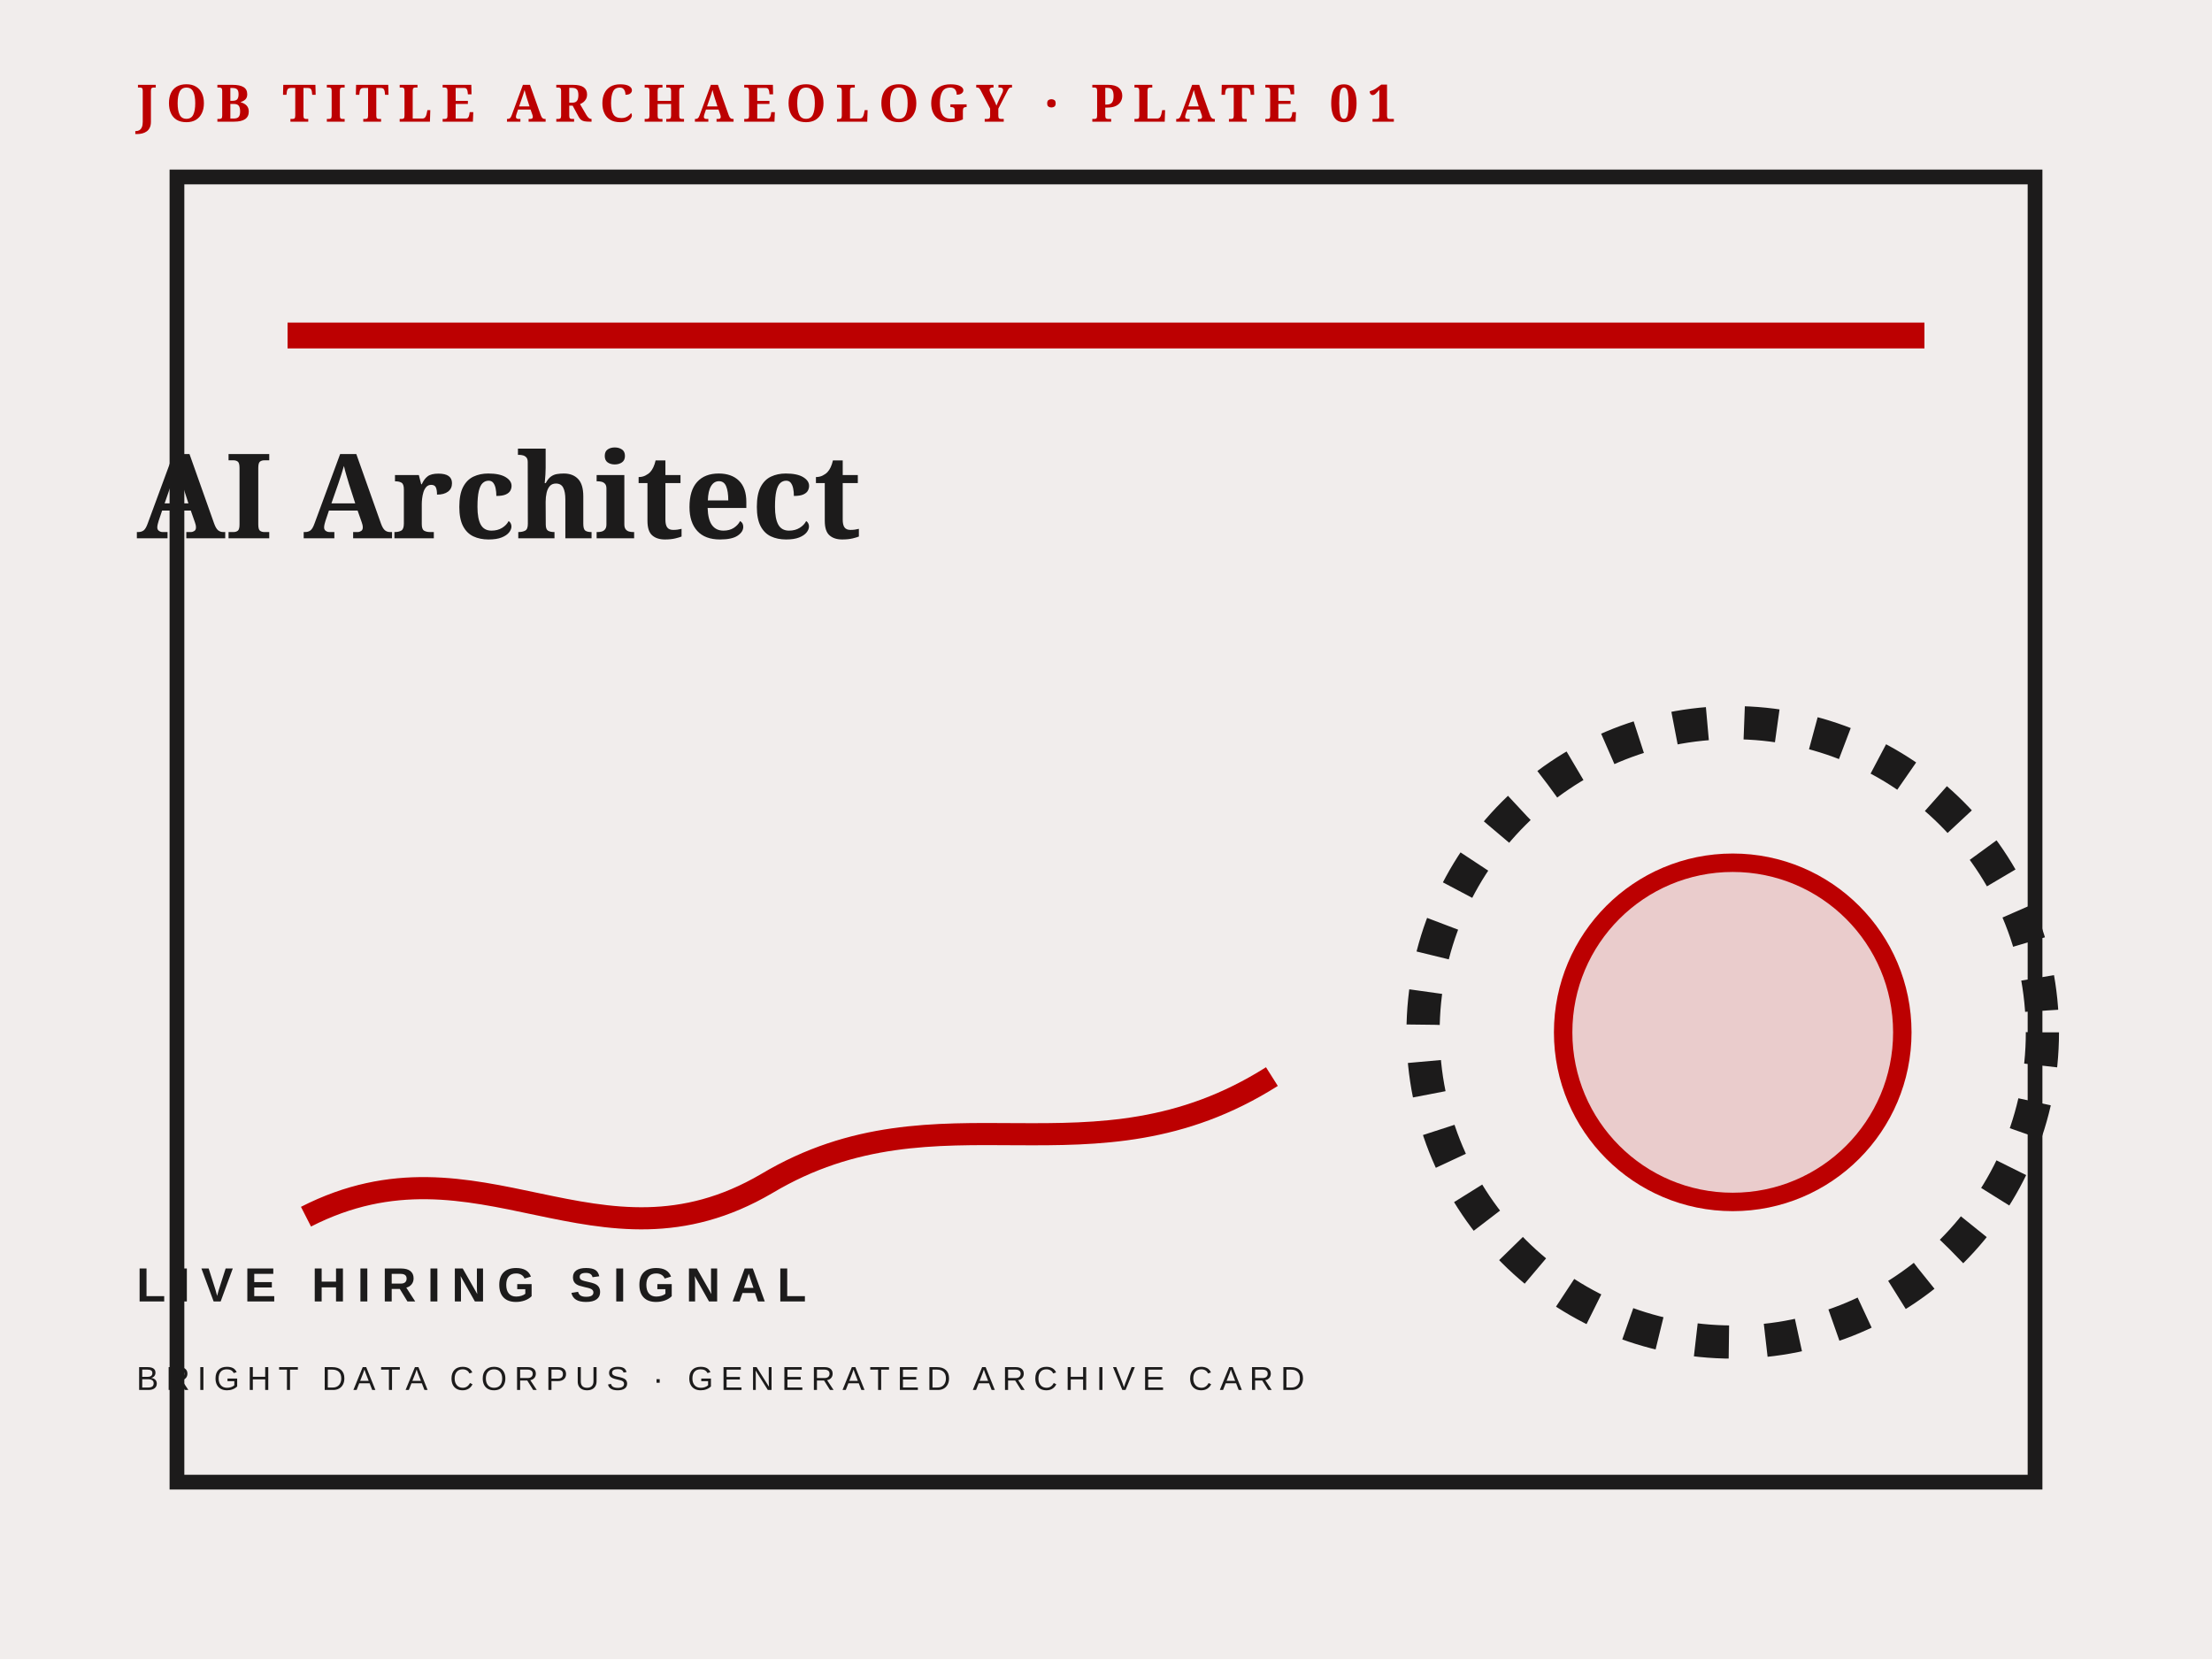
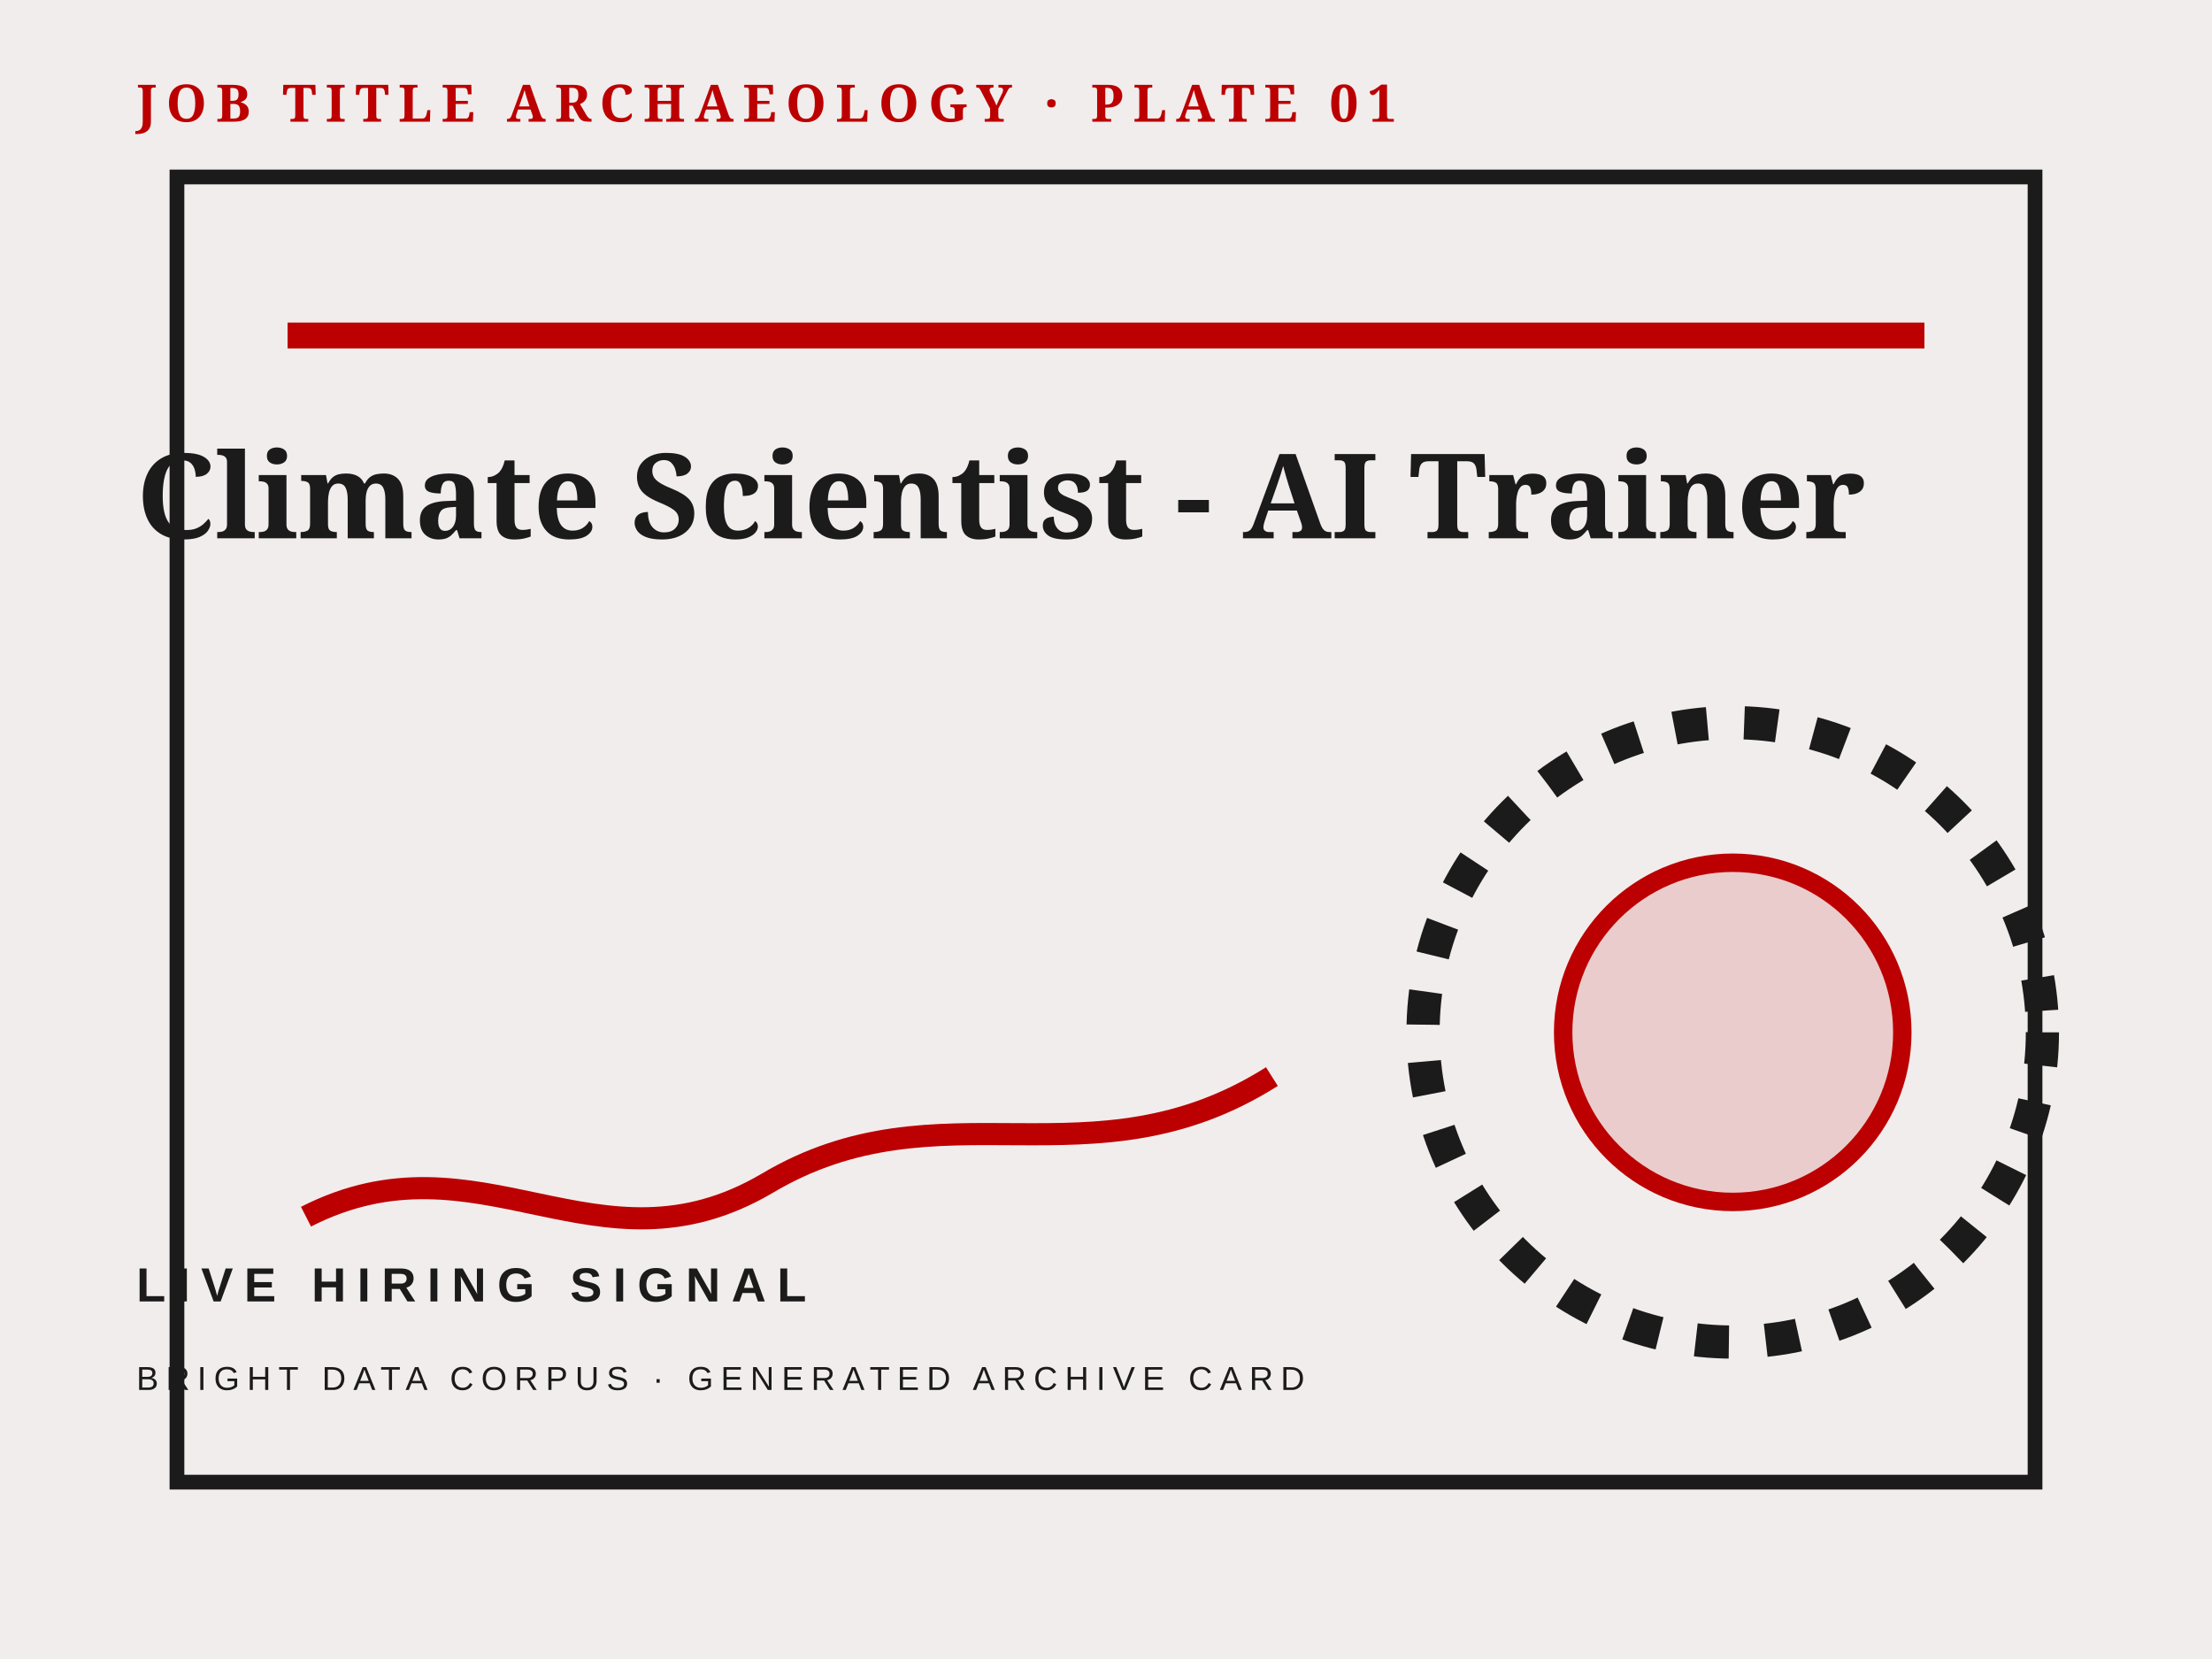
- <svg xmlns="http://www.w3.org/2000/svg" viewBox="0 0 1200 900" role="img" aria-label="AI Architect archive illustration">
+ <svg xmlns="http://www.w3.org/2000/svg" viewBox="0 0 1200 900" role="img" aria-label="Climate Scientist - AI Trainer archive illustration">
  <rect width="1200" height="900" fill="#f1edec" />
  <path d="M96 96H1104V804H96Z" fill="none" stroke="#1c1b1b" stroke-width="8" />
  <path d="M156 182H1044" stroke="#bc0001" stroke-width="14" />
  <circle cx="940" cy="560" r="168" fill="none" stroke="#1c1b1b" stroke-width="18" stroke-dasharray="18 20" />
  <circle cx="940" cy="560" r="92" fill="#bc0001" fill-opacity="0.14" stroke="#bc0001" stroke-width="10" />
  <path d="M166 660C260 612 324 696 416 642C510 586 592 646 690 584" fill="none" stroke="#bc0001" stroke-width="12" />
  <text x="74" y="66" fill="#bc0001" font-family="Georgia,serif" font-size="28" font-weight="700" letter-spacing="5">JOB TITLE ARCHAEOLOGY · PLATE 01</text>
  <text x="74" y="292" fill="#1c1b1b" font-family="Georgia,serif" font-size="64" font-weight="700">
-     <tspan x="74">AI Architect</tspan>
+     <tspan x="74">Climate Scientist - AI Trainer</tspan>
  </text>
  <text x="74" y="706" fill="#1c1b1b" font-family="Arial,sans-serif" font-size="26" font-weight="700" letter-spacing="6">LIVE HIRING SIGNAL</text>
  <text x="74" y="754" fill="#1c1b1b" font-family="Arial,sans-serif" font-size="18" letter-spacing="4">BRIGHT DATA CORPUS · GENERATED ARCHIVE CARD</text>
</svg>
